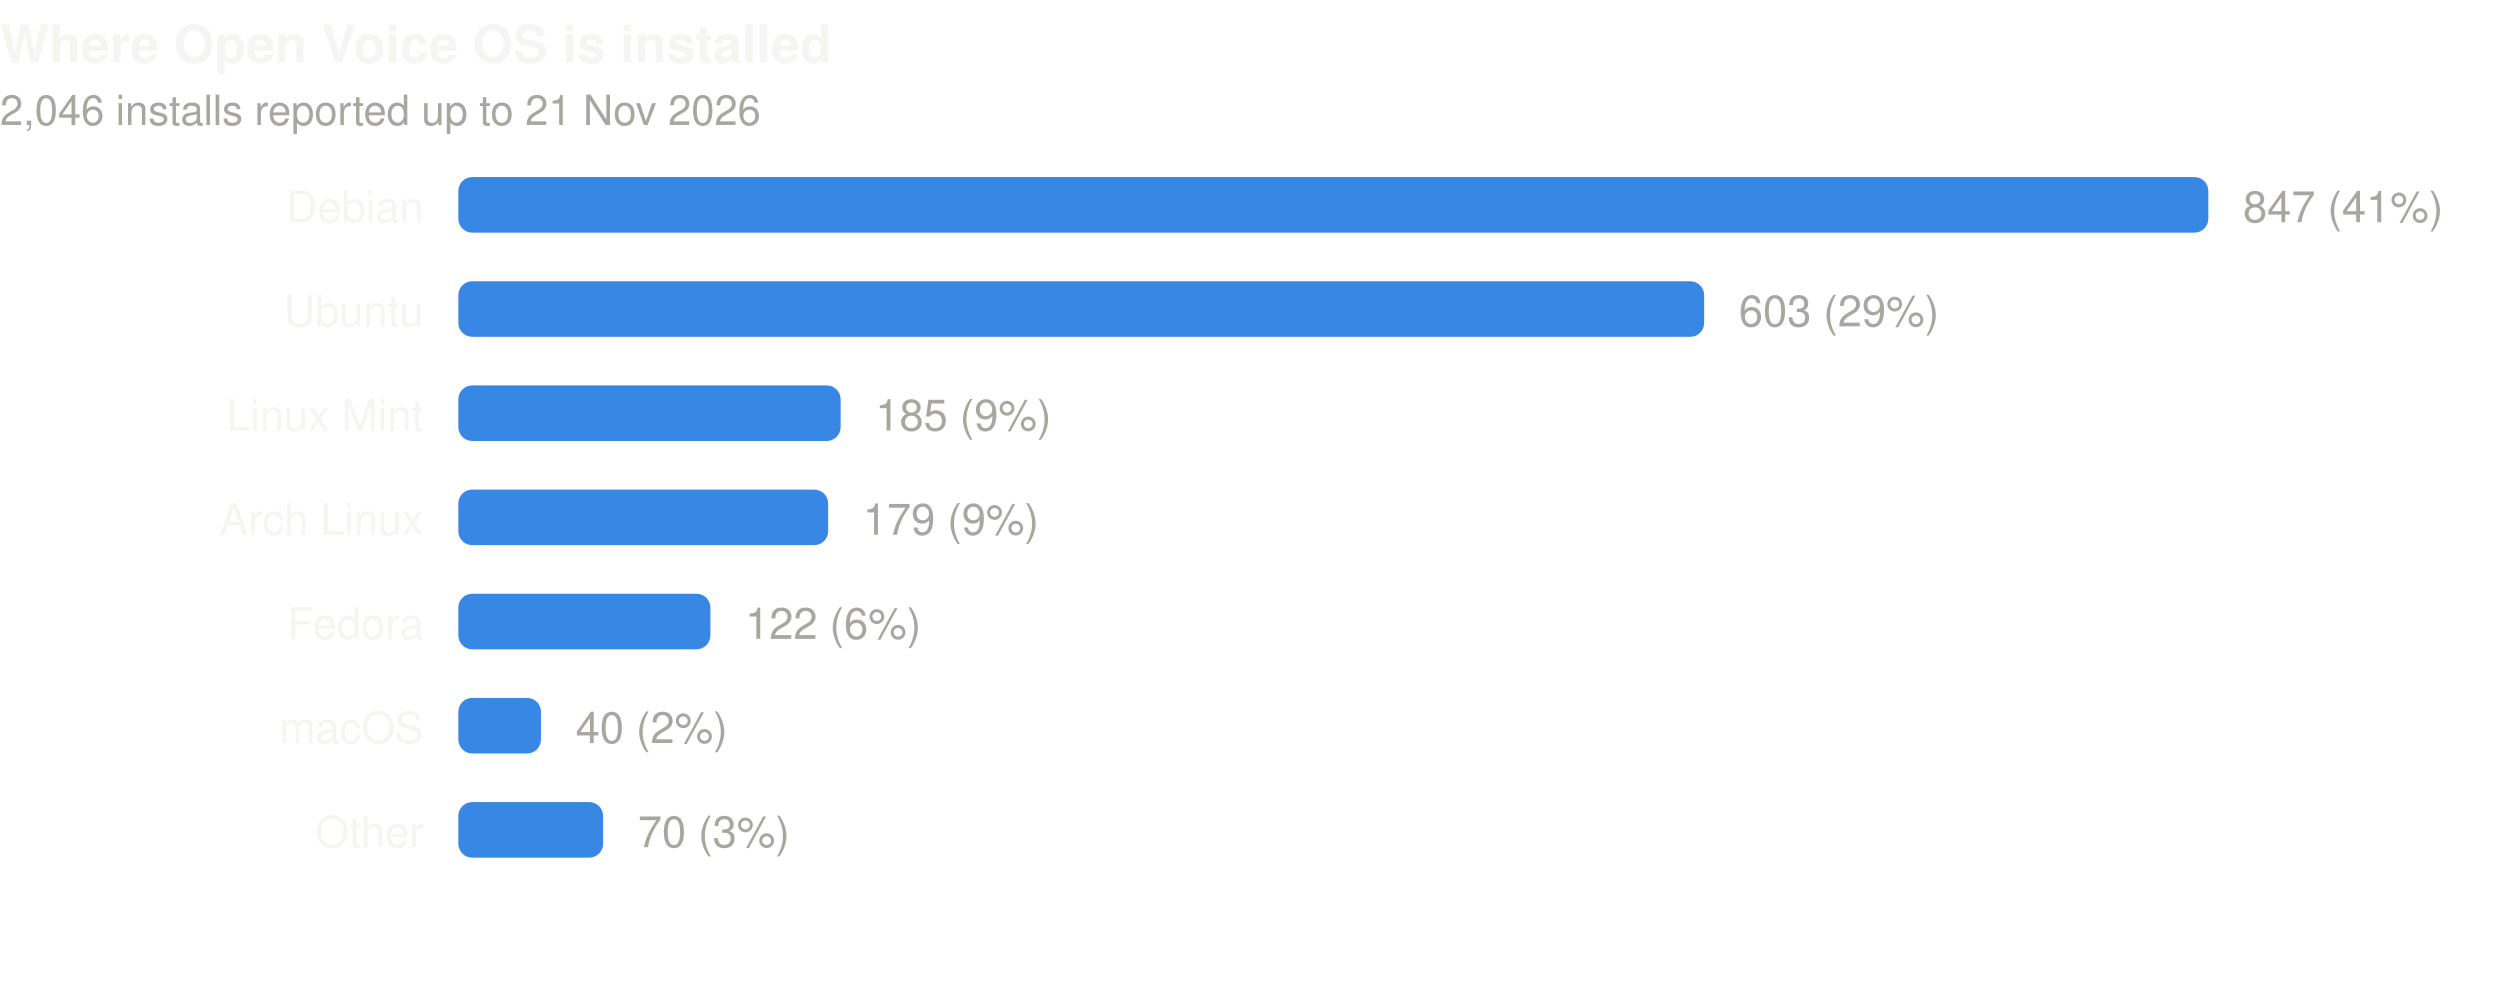
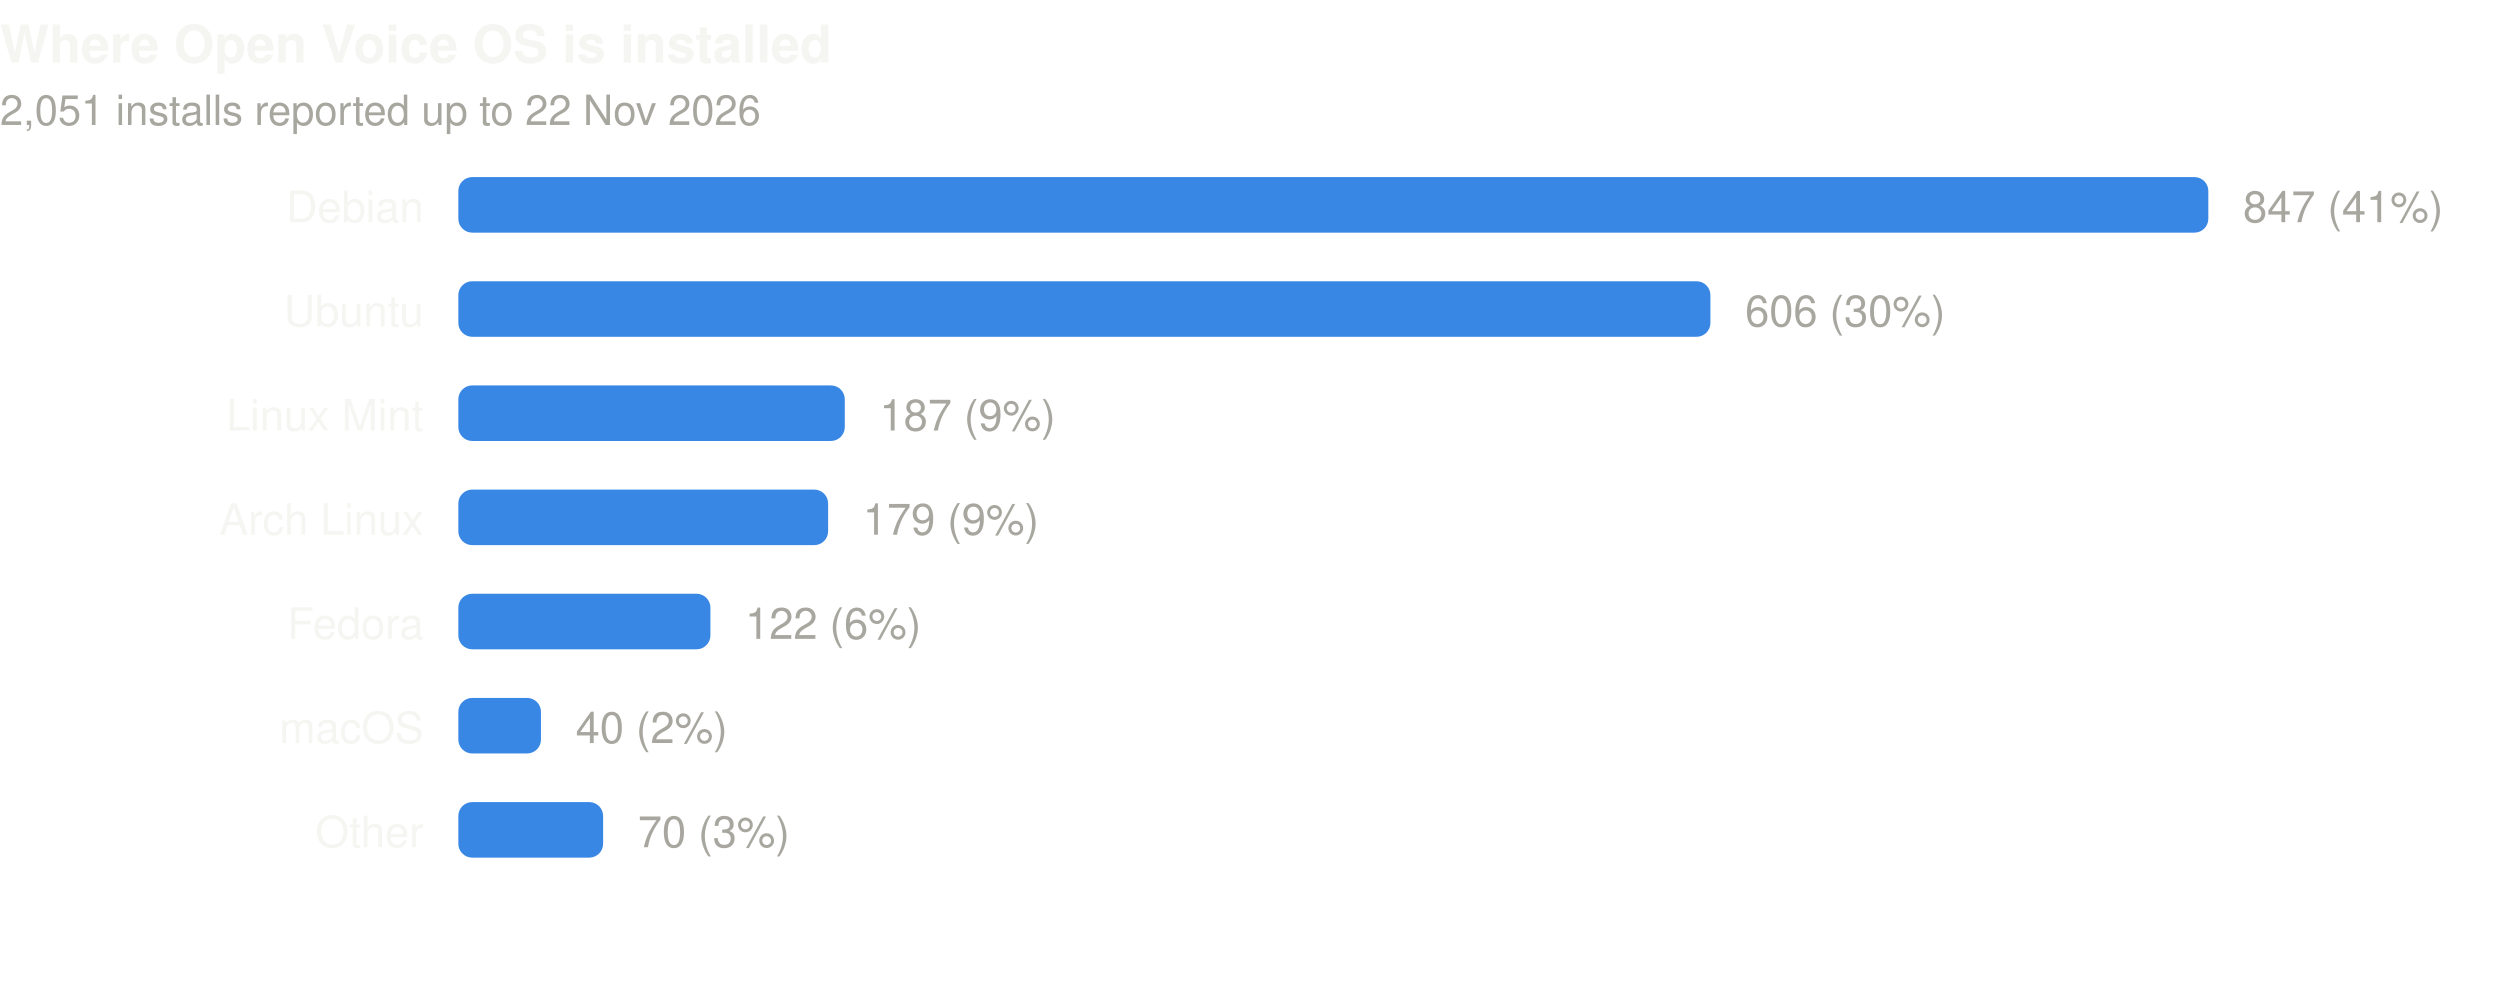
- <svg xmlns="http://www.w3.org/2000/svg" width="720" height="284" viewBox="0 0 720 284" role="img" aria-label="Where Open Voice OS is installed. 2,046 installs reported up to 21 Nov 2026">
+ <svg xmlns="http://www.w3.org/2000/svg" width="720" height="284" viewBox="0 0 720 284" role="img" aria-label="Where Open Voice OS is installed. 2,051 installs reported up to 22 Nov 2026">
  <text x="0" y="18" font-family="ui-sans-serif,-apple-system,BlinkMacSystemFont,'Segoe UI',Helvetica,Arial,sans-serif" font-size="15" font-weight="600" fill="#f5f5f2">Where Open Voice OS is installed</text>
-   <text x="0" y="36" font-family="ui-sans-serif,-apple-system,BlinkMacSystemFont,'Segoe UI',Helvetica,Arial,sans-serif" font-size="12" fill="#a8a79f">2,046 installs reported up to 21 Nov 2026</text>
+   <text x="0" y="36" font-family="ui-sans-serif,-apple-system,BlinkMacSystemFont,'Segoe UI',Helvetica,Arial,sans-serif" font-size="12" fill="#a8a79f">2,051 installs reported up to 22 Nov 2026</text>
  <text x="122" y="64.0" text-anchor="end" font-family="ui-sans-serif,-apple-system,BlinkMacSystemFont,'Segoe UI',Helvetica,Arial,sans-serif" font-size="12.5" fill="#f5f5f2">Debian</text>
  <rect x="132" y="51.0" width="504.0" height="16" rx="4" fill="#3987e5" />
  <text x="646.0" y="64.0" font-family="ui-sans-serif,-apple-system,BlinkMacSystemFont,'Segoe UI',Helvetica,Arial,sans-serif" font-size="12.5" fill="#a8a79f">847 (41%)</text>
  <text x="122" y="94.0" text-anchor="end" font-family="ui-sans-serif,-apple-system,BlinkMacSystemFont,'Segoe UI',Helvetica,Arial,sans-serif" font-size="12.5" fill="#f5f5f2">Ubuntu</text>
-   <rect x="132" y="81.0" width="358.8" height="16" rx="4" fill="#3987e5" />
-   <text x="500.8" y="94.0" font-family="ui-sans-serif,-apple-system,BlinkMacSystemFont,'Segoe UI',Helvetica,Arial,sans-serif" font-size="12.5" fill="#a8a79f">603 (29%)</text>
+   <rect x="132" y="81.0" width="360.6" height="16" rx="4" fill="#3987e5" />
+   <text x="502.6" y="94.0" font-family="ui-sans-serif,-apple-system,BlinkMacSystemFont,'Segoe UI',Helvetica,Arial,sans-serif" font-size="12.5" fill="#a8a79f">606 (30%)</text>
  <text x="122" y="124.0" text-anchor="end" font-family="ui-sans-serif,-apple-system,BlinkMacSystemFont,'Segoe UI',Helvetica,Arial,sans-serif" font-size="12.5" fill="#f5f5f2">Linux Mint</text>
-   <rect x="132" y="111.0" width="110.1" height="16" rx="4" fill="#3987e5" />
-   <text x="252.1" y="124.0" font-family="ui-sans-serif,-apple-system,BlinkMacSystemFont,'Segoe UI',Helvetica,Arial,sans-serif" font-size="12.5" fill="#a8a79f">185 (9%)</text>
+   <rect x="132" y="111.0" width="111.3" height="16" rx="4" fill="#3987e5" />
+   <text x="253.3" y="124.0" font-family="ui-sans-serif,-apple-system,BlinkMacSystemFont,'Segoe UI',Helvetica,Arial,sans-serif" font-size="12.5" fill="#a8a79f">187 (9%)</text>
  <text x="122" y="154.0" text-anchor="end" font-family="ui-sans-serif,-apple-system,BlinkMacSystemFont,'Segoe UI',Helvetica,Arial,sans-serif" font-size="12.5" fill="#f5f5f2">Arch Linux</text>
  <rect x="132" y="141.0" width="106.5" height="16" rx="4" fill="#3987e5" />
  <text x="248.5" y="154.0" font-family="ui-sans-serif,-apple-system,BlinkMacSystemFont,'Segoe UI',Helvetica,Arial,sans-serif" font-size="12.5" fill="#a8a79f">179 (9%)</text>
  <text x="122" y="184.0" text-anchor="end" font-family="ui-sans-serif,-apple-system,BlinkMacSystemFont,'Segoe UI',Helvetica,Arial,sans-serif" font-size="12.5" fill="#f5f5f2">Fedora</text>
  <rect x="132" y="171.0" width="72.6" height="16" rx="4" fill="#3987e5" />
  <text x="214.6" y="184.0" font-family="ui-sans-serif,-apple-system,BlinkMacSystemFont,'Segoe UI',Helvetica,Arial,sans-serif" font-size="12.5" fill="#a8a79f">122 (6%)</text>
  <text x="122" y="214.0" text-anchor="end" font-family="ui-sans-serif,-apple-system,BlinkMacSystemFont,'Segoe UI',Helvetica,Arial,sans-serif" font-size="12.5" fill="#f5f5f2">macOS</text>
  <rect x="132" y="201.0" width="23.8" height="16" rx="4" fill="#3987e5" />
  <text x="165.8" y="214.0" font-family="ui-sans-serif,-apple-system,BlinkMacSystemFont,'Segoe UI',Helvetica,Arial,sans-serif" font-size="12.5" fill="#a8a79f">40 (2%)</text>
  <text x="122" y="244.0" text-anchor="end" font-family="ui-sans-serif,-apple-system,BlinkMacSystemFont,'Segoe UI',Helvetica,Arial,sans-serif" font-size="12.5" fill="#f5f5f2">Other</text>
  <rect x="132" y="231.0" width="41.7" height="16" rx="4" fill="#3987e5" />
  <text x="183.7" y="244.0" font-family="ui-sans-serif,-apple-system,BlinkMacSystemFont,'Segoe UI',Helvetica,Arial,sans-serif" font-size="12.5" fill="#a8a79f">70 (3%)</text>
</svg>
